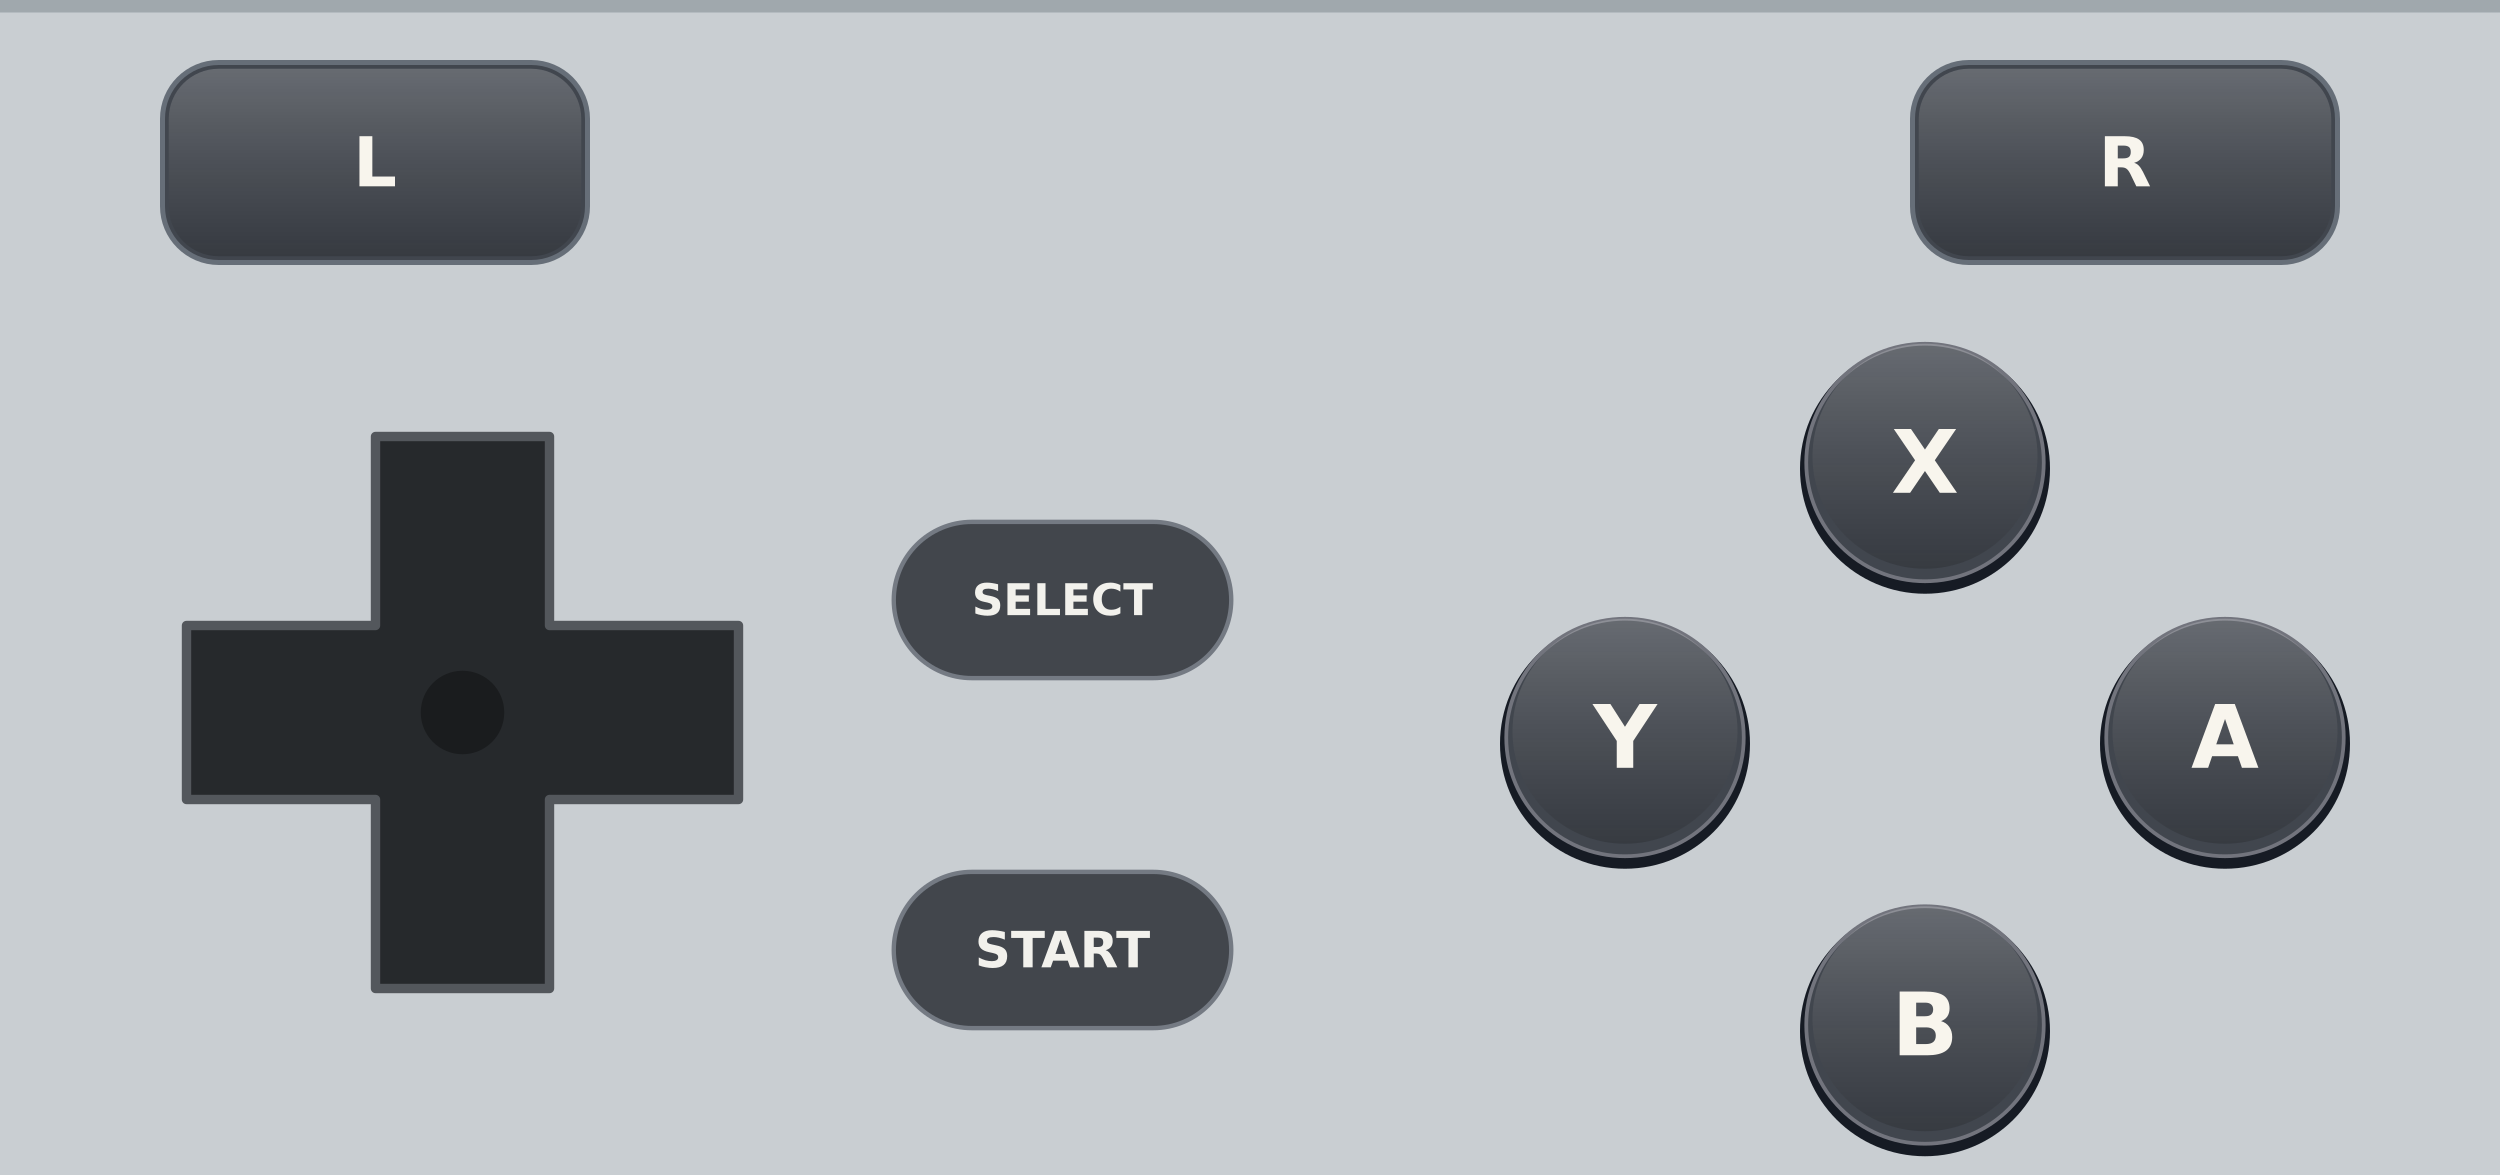
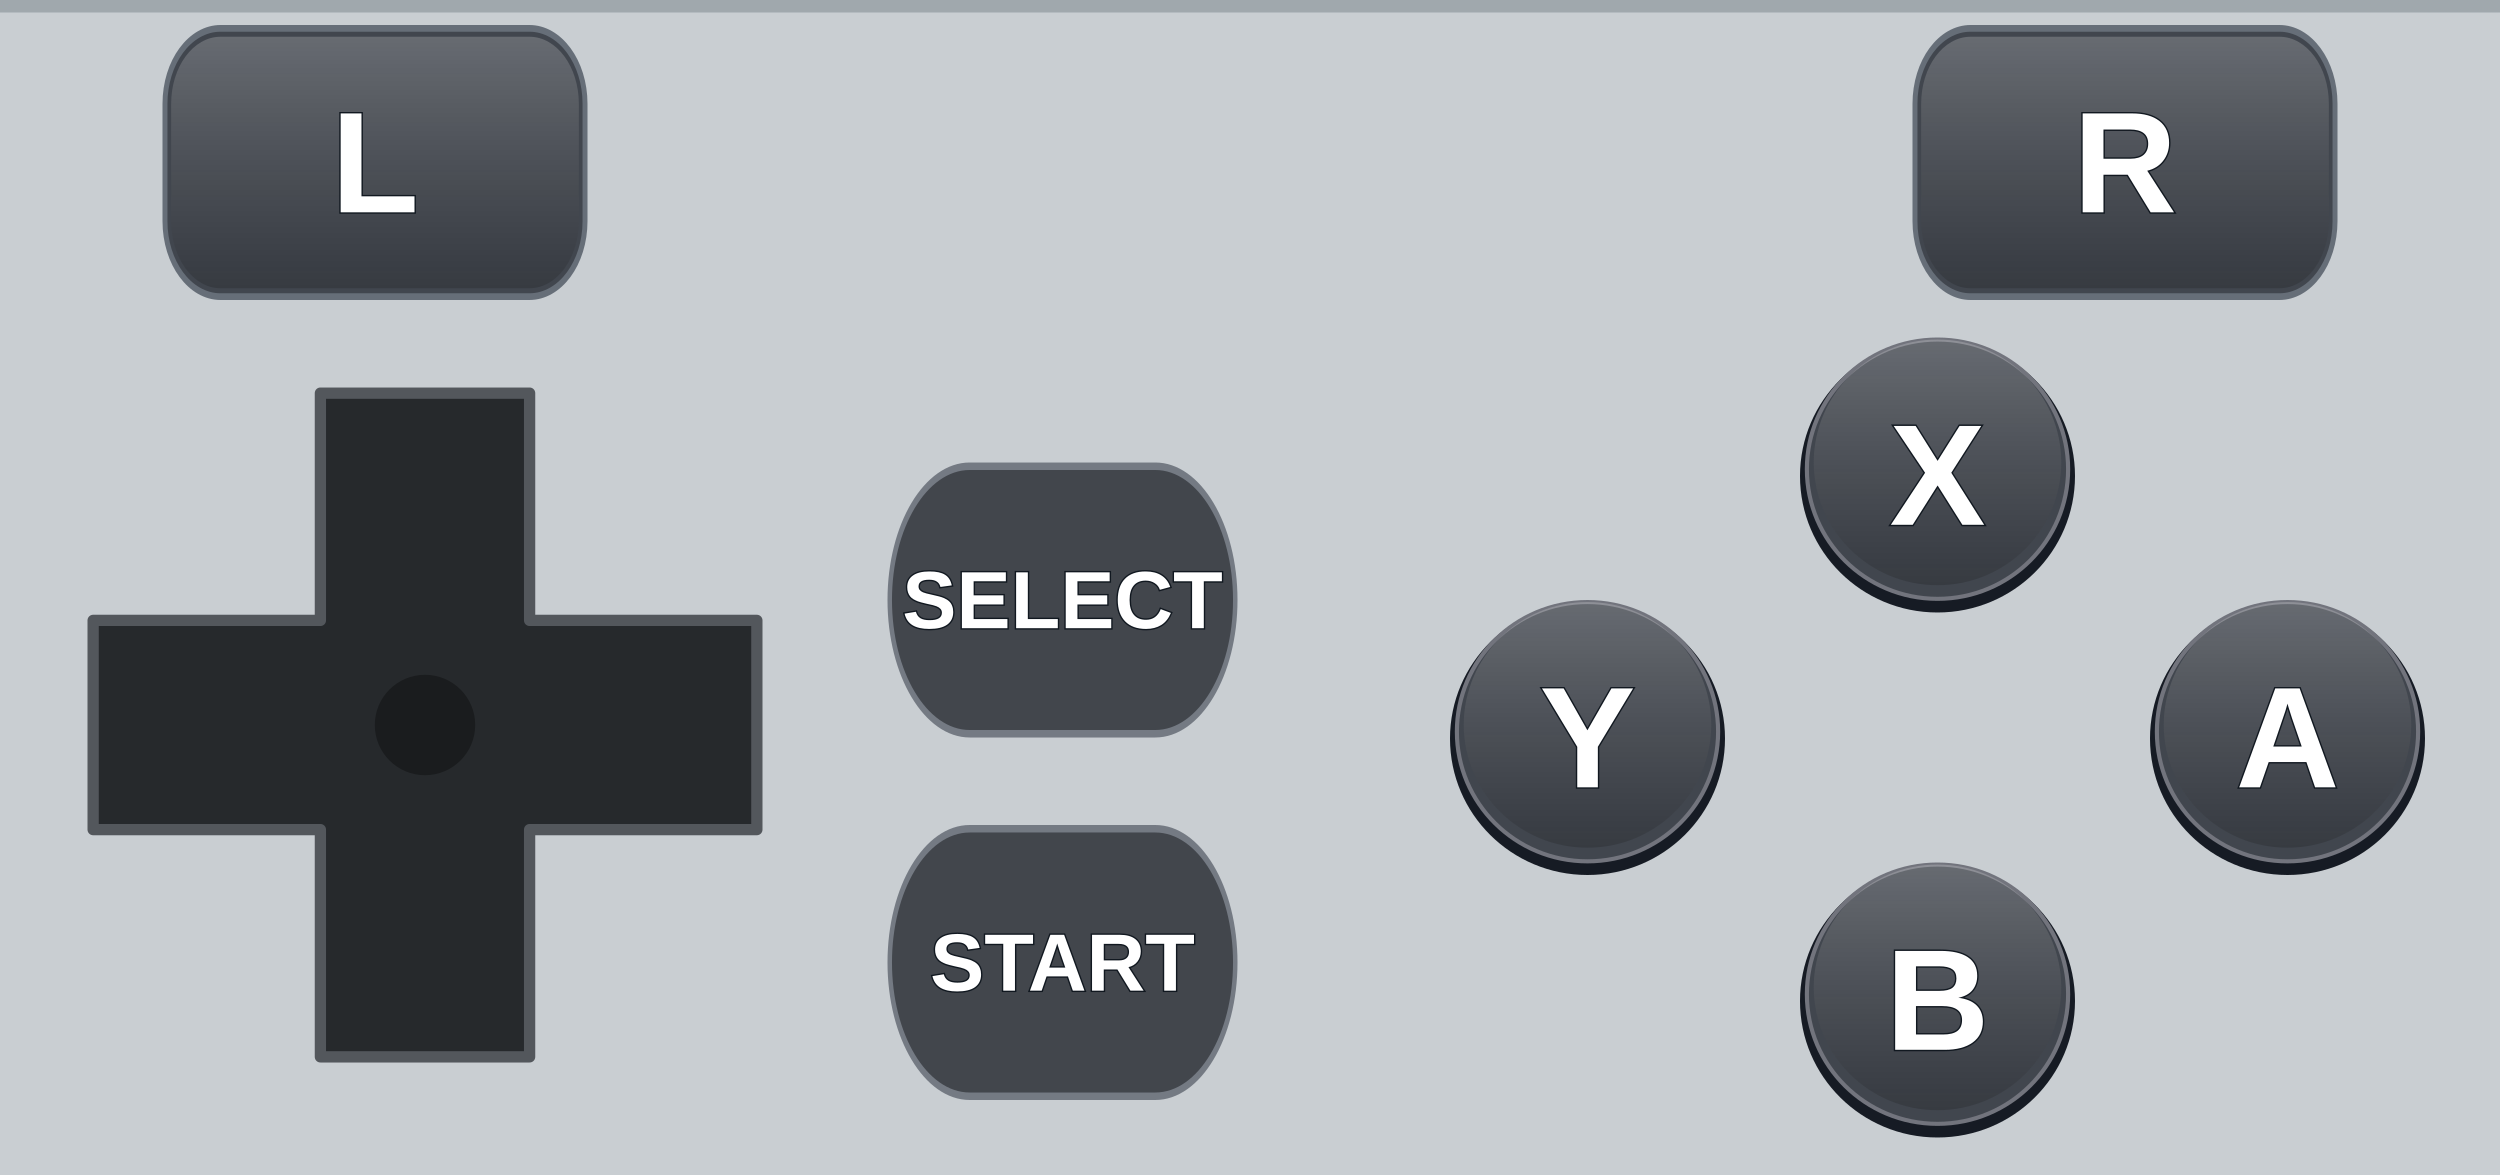
<svg xmlns="http://www.w3.org/2000/svg" width="1200" height="564" viewBox="0 0 400 188">
  <defs>
    <linearGradient id="shine" x2="0" y2="1">
      <stop stop-color="#ffffff" stop-opacity=".2" />
      <stop offset="1" stop-color="#000000" stop-opacity=".16" />
    </linearGradient>
    <pattern id="screen" width="24" height="24" patternUnits="userSpaceOnUse">
      <path d="M 24 0 L 0 0 0 24" fill="none" stroke="#26343e" stroke-width=".5" />
    </pattern>
  </defs>
  <rect x="0.000" y="0.000" width="400.000" height="188.000" rx="0" fill="#c9ced2" stroke="none" stroke-width="1" />
  <rect x="0.000" y="0.000" width="400.000" height="2.000" rx="0" fill="#a0a8ad" stroke="none" stroke-width="1" />
-   <g id="input-A" transform="translate(2 0)">
+   <g id="input-A" transform="translate(344.0 96.0) scale(1.1 1.091811) translate(-334 -98.7)">
    <circle cx="354.000" cy="119.000" r="20.000" fill="#161b24" stroke="none" stroke-width="1" />
    <circle cx="354.000" cy="118.000" r="19.000" fill="#41464e" stroke="#72747d" stroke-width="0.6" />
    <circle cx="354.000" cy="117.000" r="18.000" fill="url(#shine)" stroke="none" stroke-width="1" />
-     <text x="354.000" y="118.000" font-family="DejaVu Sans,sans-serif" font-size="14" font-weight="600" text-anchor="middle" dominant-baseline="central" fill="#f8f5ed">A</text>
  </g>
-   <g id="input-B">
+   <g id="input-B" transform="translate(288.0 138.0) scale(1.1 1.091811) translate(-288 -144.7)">
    <circle cx="308.000" cy="165.000" r="20.000" fill="#161b24" stroke="none" stroke-width="1" />
    <circle cx="308.000" cy="164.000" r="19.000" fill="#41464e" stroke="#72747d" stroke-width="0.6" />
    <circle cx="308.000" cy="163.000" r="18.000" fill="url(#shine)" stroke="none" stroke-width="1" />
-     <text x="308.000" y="164.000" font-family="DejaVu Sans,sans-serif" font-size="14" font-weight="600" text-anchor="middle" dominant-baseline="central" fill="#f8f5ed">B</text>
  </g>
-   <g id="input-L">
+   <g id="input-L" transform="translate(26.0 4.0) scale(0.988372 1.341463) translate(-25.6 -9.6)">
    <rect x="26.000" y="10.000" width="68.000" height="32.000" rx="9" fill="#41464e" stroke="#666e78" stroke-width="0.8" />
    <rect x="27.000" y="11.000" width="66.000" height="30.000" rx="8" fill="url(#shine)" stroke="none" stroke-width="1" />
-     <text x="60.000" y="26.000" font-family="DejaVu Sans,sans-serif" font-size="11" font-weight="600" text-anchor="middle" dominant-baseline="central" fill="#f8f5ed">L</text>
  </g>
-   <g id="input-R">
+   <g id="input-R" transform="translate(306.0 4.0) scale(0.9883723 1.341463) translate(-305.6 -9.6)">
    <rect x="306.000" y="10.000" width="68.000" height="32.000" rx="9" fill="#41464e" stroke="#666e78" stroke-width="0.8" />
    <rect x="307.000" y="11.000" width="66.000" height="30.000" rx="8" fill="url(#shine)" stroke="none" stroke-width="1" />
-     <text x="340.000" y="26.000" font-family="DejaVu Sans,sans-serif" font-size="11" font-weight="600" text-anchor="middle" dominant-baseline="central" fill="#f8f5ed">R</text>
  </g>
-   <g id="input-SELECT">
+   <g id="input-SELECT" transform="translate(142.0 74.0) scale(1.023766 1.712062) translate(-142.65 -83.15)">
    <rect x="143.000" y="83.500" width="54.000" height="25.000" rx="12.5" fill="#42464c" stroke="#747a83" stroke-width="0.7" />
-     <text x="170.000" y="96.000" font-family="DejaVu Sans,sans-serif" font-size="7" font-weight="600" text-anchor="middle" dominant-baseline="central" fill="#f2f1ec">SELECT</text>
  </g>
-   <g id="input-START">
+   <g id="input-START" transform="translate(142.0 132.0) scale(1.023766 1.712061) translate(-142.65 -139.15)">
    <rect x="143.000" y="139.500" width="54.000" height="25.000" rx="12.5" fill="#42464c" stroke="#747a83" stroke-width="0.7" />
-     <text x="170.000" y="152.000" font-family="DejaVu Sans,sans-serif" font-size="8" font-weight="600" text-anchor="middle" dominant-baseline="central" fill="#f2f1ec">START</text>
  </g>
-   <g id="input-X" transform="translate(0 2)">
+   <g id="input-X" transform="translate(288.0 54.0) scale(1.1 1.091811) translate(-288 -52.7)">
    <circle cx="308.000" cy="73.000" r="20.000" fill="#161b24" stroke="none" stroke-width="1" />
    <circle cx="308.000" cy="72.000" r="19.000" fill="#41464e" stroke="#72747d" stroke-width="0.6" />
    <circle cx="308.000" cy="71.000" r="18.000" fill="url(#shine)" stroke="none" stroke-width="1" />
-     <text x="308.000" y="72.000" font-family="DejaVu Sans,sans-serif" font-size="14" font-weight="600" text-anchor="middle" dominant-baseline="central" fill="#f8f5ed">X</text>
  </g>
-   <g id="input-Y" transform="translate(-2 0)">
+   <g id="input-Y" transform="translate(232.0 96.0) scale(1.1 1.091811) translate(-242 -98.7)">
    <circle cx="262.000" cy="119.000" r="20.000" fill="#161b24" stroke="none" stroke-width="1" />
    <circle cx="262.000" cy="118.000" r="19.000" fill="#41464e" stroke="#72747d" stroke-width="0.6" />
    <circle cx="262.000" cy="117.000" r="18.000" fill="url(#shine)" stroke="none" stroke-width="1" />
-     <text x="262.000" y="118.000" font-family="DejaVu Sans,sans-serif" font-size="14" font-weight="600" text-anchor="middle" dominant-baseline="central" fill="#f8f5ed">Y</text>
  </g>
-   <g id="input-dpad">
+   <g id="input-dpad" transform="translate(14.0 62.0) scale(1.202405 1.202405) translate(-29.09 -69.09)">
    <path d="M60.08 69.84 h27.84 v30.24 h30.24 v27.84 h-30.24 v30.24 h-27.84 v-30.24 h-30.24 v-27.84 h30.24 Z" fill="#26292c" stroke="#53575c" stroke-width="1.5" stroke-linejoin="round" />
    <circle cx="74.000" cy="114.000" r="6.682" fill="#1a1c1e" stroke="none" stroke-width="1" />
  </g>
+   <text x="366.0" y="118.0" text-anchor="middle" dominant-baseline="central" font-family="Arial,sans-serif" font-size="23" font-weight="700" fill="#ffffff" stroke="#111820" stroke-width=".45" paint-order="stroke">A</text>
+   <text x="310.0" y="160.0" text-anchor="middle" dominant-baseline="central" font-family="Arial,sans-serif" font-size="23" font-weight="700" fill="#ffffff" stroke="#111820" stroke-width=".45" paint-order="stroke">B</text>
+   <text x="60.0" y="26.0" text-anchor="middle" dominant-baseline="central" font-family="Arial,sans-serif" font-size="23" font-weight="700" fill="#ffffff" stroke="#111820" stroke-width=".45" paint-order="stroke">L</text>
+   <text x="340.0" y="26.0" text-anchor="middle" dominant-baseline="central" font-family="Arial,sans-serif" font-size="23" font-weight="700" fill="#ffffff" stroke="#111820" stroke-width=".45" paint-order="stroke">R</text>
+   <text x="170.0" y="96.0" text-anchor="middle" dominant-baseline="central" font-family="Arial,sans-serif" font-size="13" font-weight="700" fill="#ffffff" stroke="#111820" stroke-width=".45" paint-order="stroke">SELECT</text>
+   <text x="170.0" y="154.0" text-anchor="middle" dominant-baseline="central" font-family="Arial,sans-serif" font-size="13" font-weight="700" fill="#ffffff" stroke="#111820" stroke-width=".45" paint-order="stroke">START</text>
+   <text x="310.0" y="76.0" text-anchor="middle" dominant-baseline="central" font-family="Arial,sans-serif" font-size="23" font-weight="700" fill="#ffffff" stroke="#111820" stroke-width=".45" paint-order="stroke">X</text>
+   <text x="254.0" y="118.0" text-anchor="middle" dominant-baseline="central" font-family="Arial,sans-serif" font-size="23" font-weight="700" fill="#ffffff" stroke="#111820" stroke-width=".45" paint-order="stroke">Y</text>
</svg>
